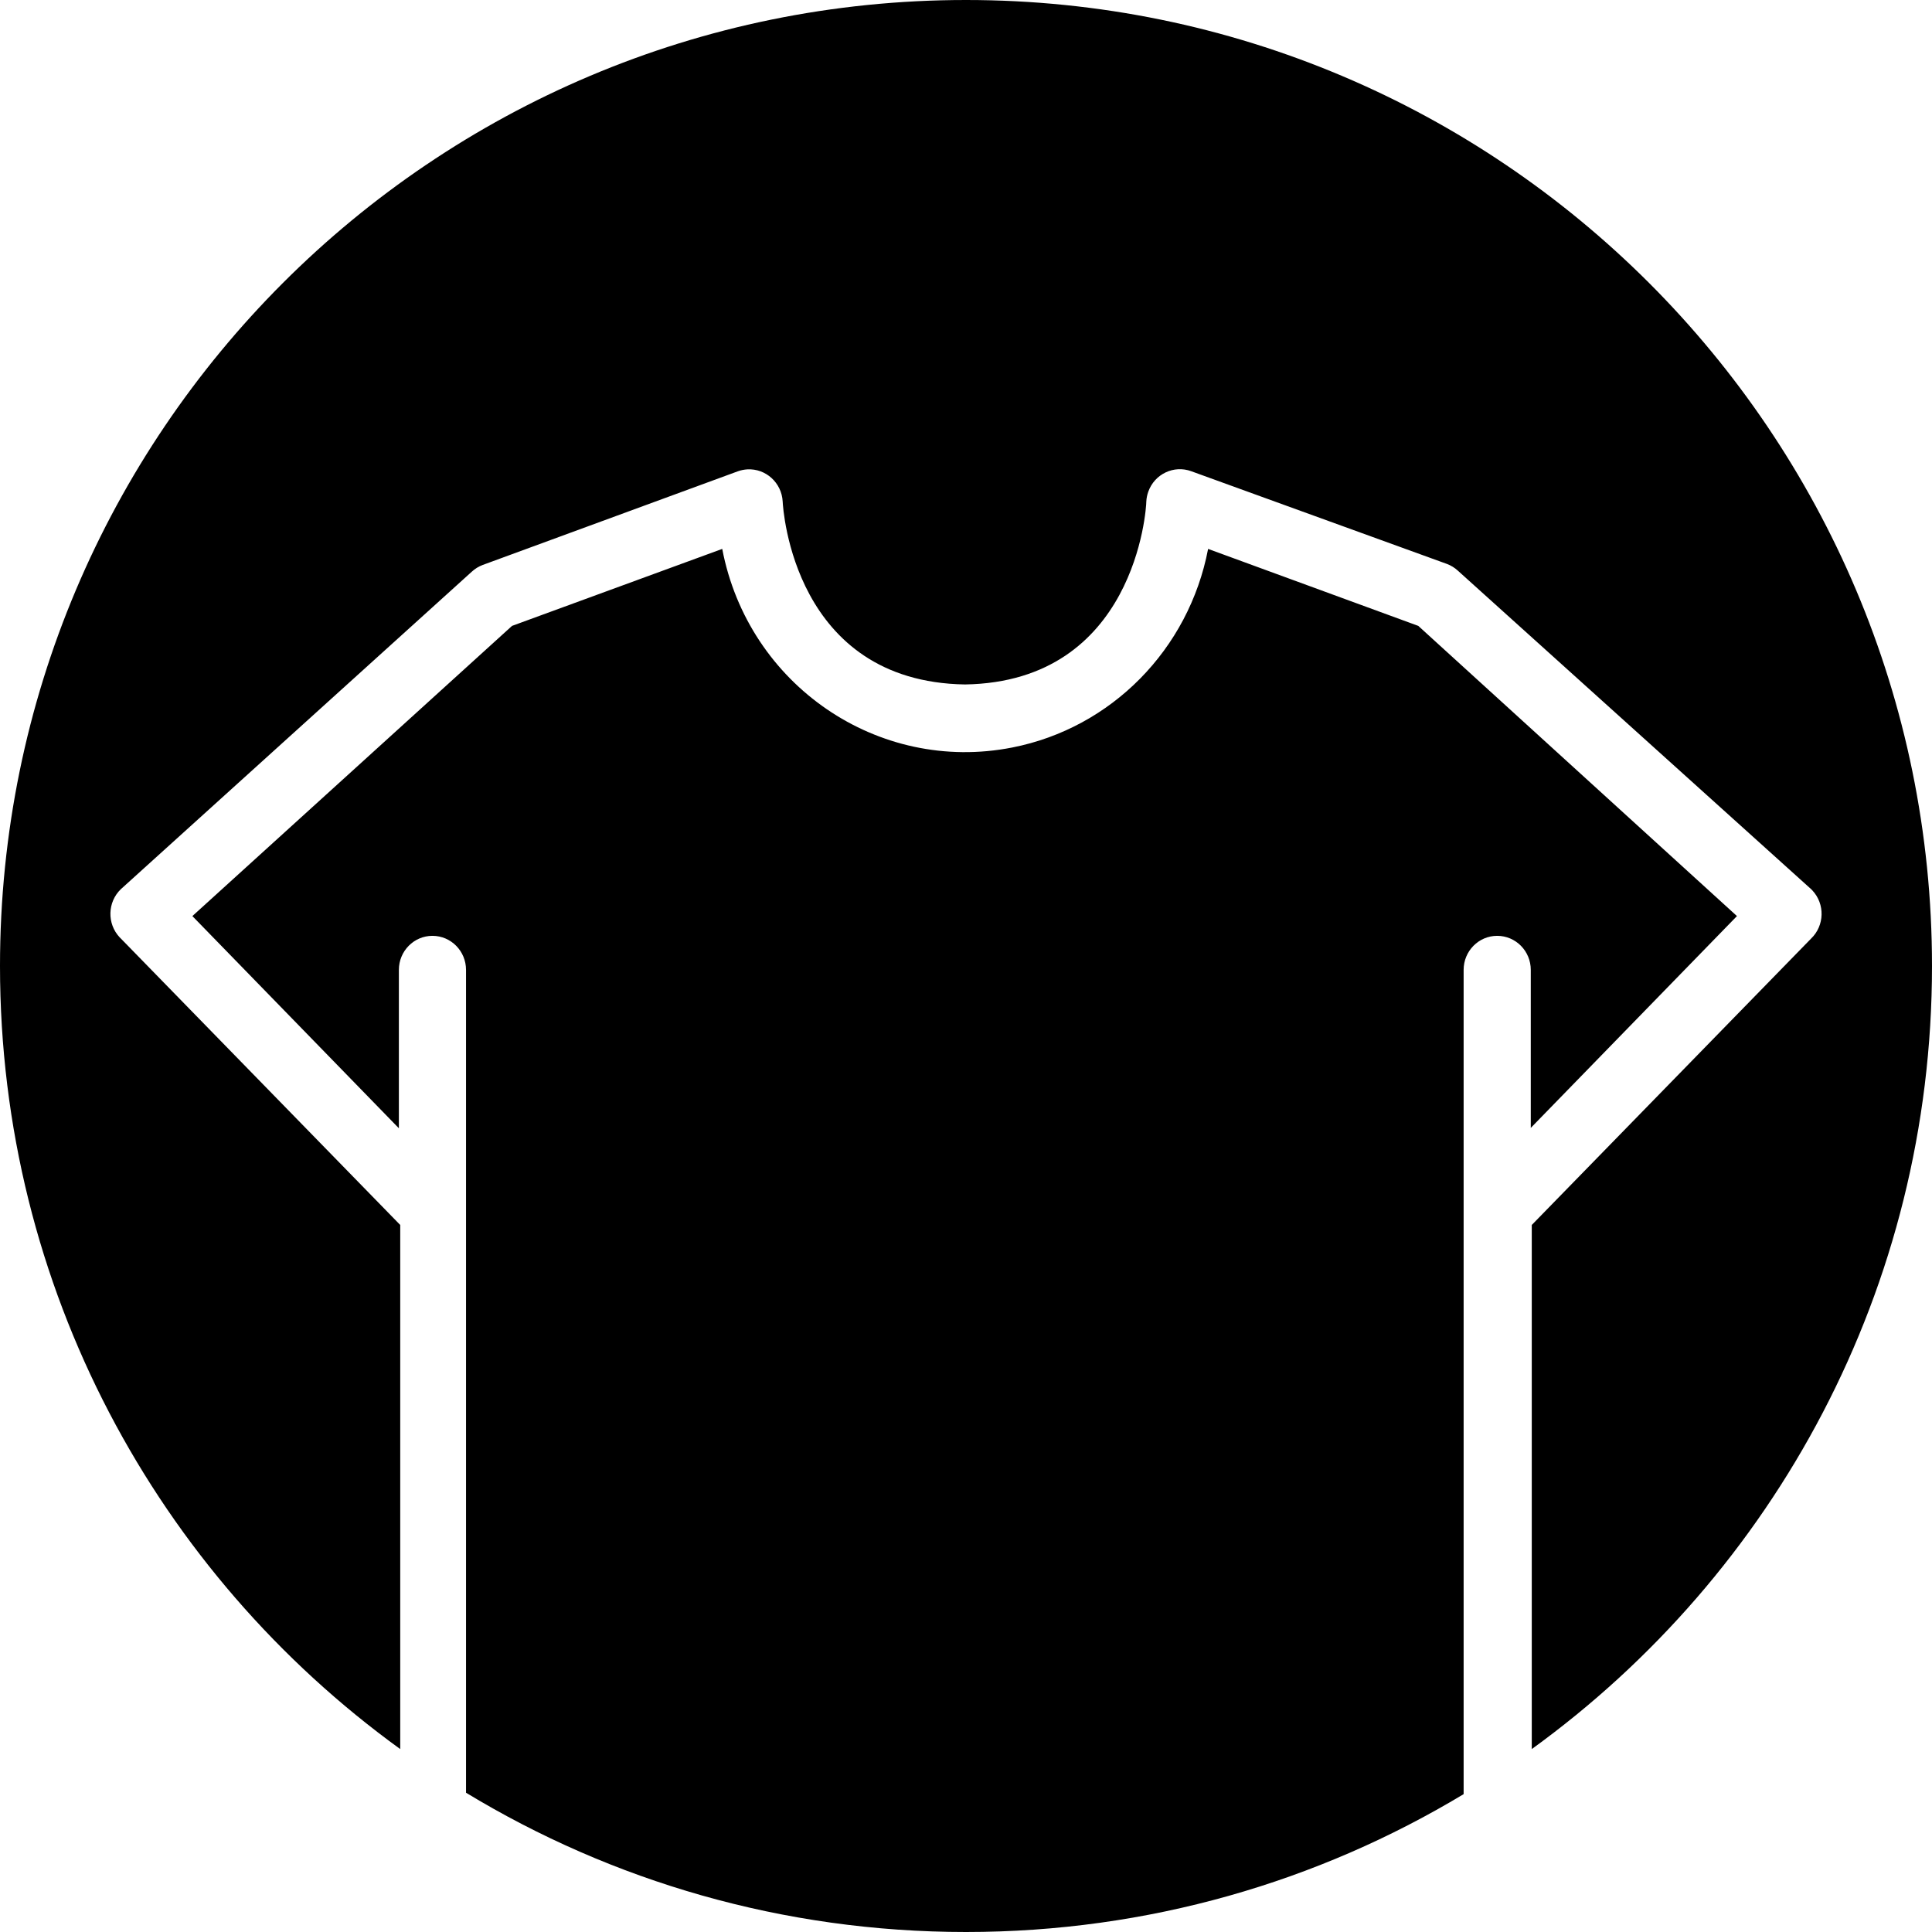
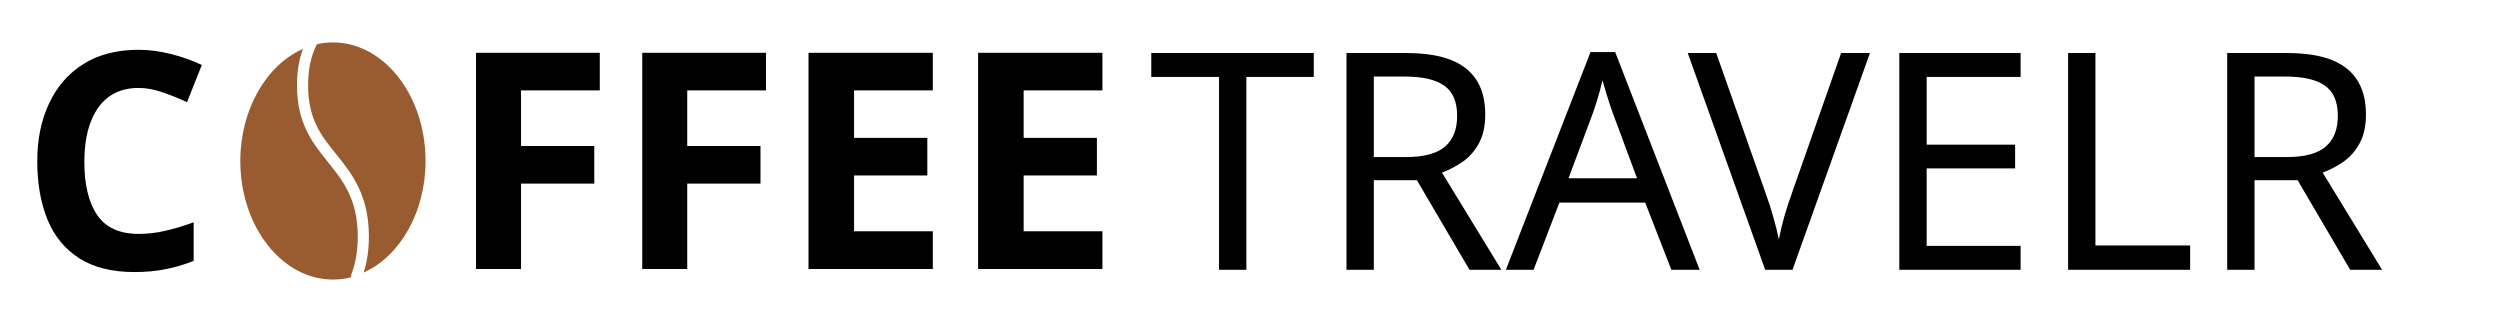
- <svg xmlns="http://www.w3.org/2000/svg" viewBox="0 0 70 70" fill="none">
-   <path fill-rule="evenodd" clip-rule="evenodd" d="M55.499 63.372C64.285 57.013 70 46.674 70 35C70 15.67 54.33 0 35 0C15.67 0 0 15.67 0 35C0 46.674 5.715 57.013 14.501 63.372V44.383L4.379 34.005C4.364 33.991 4.349 33.976 4.335 33.961C3.872 33.466 3.892 32.685 4.379 32.216L17.092 20.715C17.209 20.607 17.345 20.523 17.493 20.468L26.739 17.074C26.848 17.036 26.962 17.013 27.078 17.006C27.749 16.97 28.322 17.492 28.358 18.173C28.37 18.444 28.759 24.701 34.964 24.799C41.132 24.701 41.533 18.444 41.533 18.173C41.539 18.05 41.563 17.929 41.605 17.813C41.834 17.173 42.532 16.842 43.163 17.074L52.421 20.431C52.57 20.486 52.706 20.57 52.823 20.678L65.621 32.216C65.636 32.23 65.651 32.245 65.665 32.261C66.128 32.755 66.108 33.536 65.621 34.005L55.499 44.383V63.372ZM53.03 65.005V35.141C53.03 34.459 53.575 33.907 54.246 33.907C54.918 33.907 55.463 34.459 55.463 35.141V40.866L62.933 33.191L51.387 22.677L43.772 19.888C43.075 23.529 40.268 26.377 36.678 27.083C31.817 28.04 27.111 24.819 26.168 19.888L18.552 22.677L6.97 33.191L14.452 40.879V35.141C14.452 34.459 14.997 33.907 15.668 33.907C16.34 33.907 16.885 34.459 16.885 35.141V64.954C22.17 68.156 28.369 70 35 70C41.595 70 47.764 68.176 53.03 65.005Z" fill="currentColor" />
+ <svg xmlns="http://www.w3.org/2000/svg" width="755.91" height="94.488" version="1.1" viewBox="0 0 200 25">
+   <defs>
+     <clipPath id="b">
+       <path d="m320.22 346h28.777v57.352h-28.777z" />
+     </clipPath>
+     <clipPath id="a">
+       <path d="m336 345.32h29.566v56.68h-29.566z" />
+     </clipPath>
+   </defs>
+   <g transform="matrix(.97177 0 0 .97177 -6.5243 -23.852)">
+     <g transform="translate(-1804.5 -103.84)">
+       <g transform="matrix(.95341 0 0 .95341 75.037 8.5336)">
+         <g transform="matrix(.35278 0 0 .35278 1728.8 7.5504)" clip-path="url(#b)">
+           <path d="m320.22 374.34c0 16.004 10.156 29.016 22.672 29.016 1.543 0 3.039-0.184 4.488-0.59-0.043-0.273-0.043-0.547 0.047-0.773 1.043-2.719 1.543-5.711 1.543-9.109 0-9.203-3.582-13.648-7.394-18.406-3.672-4.582-7.481-9.297-7.481-18.637 0-3.352 0.453-6.211 1.453-8.93-8.891 3.898-15.328 14.734-15.328 27.43z" fill="#995c30" />
+         </g>
+         <g transform="matrix(.35278 0 0 .35278 1728.8 7.5504)" clip-path="url(#a)">
+           <path d="m342.89 345.32c-1.359 0-2.676 0.137-3.945 0.453 0 0.043-0.043 0.09-0.043 0.09-1.453 2.945-2.086 6.121-2.086 9.93 0 8.34 3.172 12.332 6.891 16.91 3.766 4.668 7.981 9.93 7.981 20.082 0 3.219-0.406 6.121-1.27 8.844 8.797-3.902 15.145-14.691 15.145-27.293 0-16.004-10.156-29.016-22.672-29.016z" fill="#995c30" />
+         </g>
+       </g>
+       <text x="1812.83" y="150.531" fill="#000000" font-family="sans-serif" font-size="24.929px" letter-spacing="0px" stroke-width=".337" word-spacing="0px" style="line-height:0.97" xml:space="preserve">
+         <tspan x="1812.83" y="150.531" font-family="Raleway" font-size="24.929px" font-weight="900" stroke-width=".337">C   FFEE</tspan>
+       </text>
+     </g>
+     <text x="101.241" y="46.753" fill="#000000" font-family="sans-serif" font-size="24.994px" letter-spacing="0px" stroke-width=".625" word-spacing="0px" style="line-height:1.25" xml:space="preserve">
+       <tspan x="101.241" y="46.753" font-family="Raleway" stroke-width=".625">TRAVELR</tspan>
+     </text>
+   </g>
</svg>
